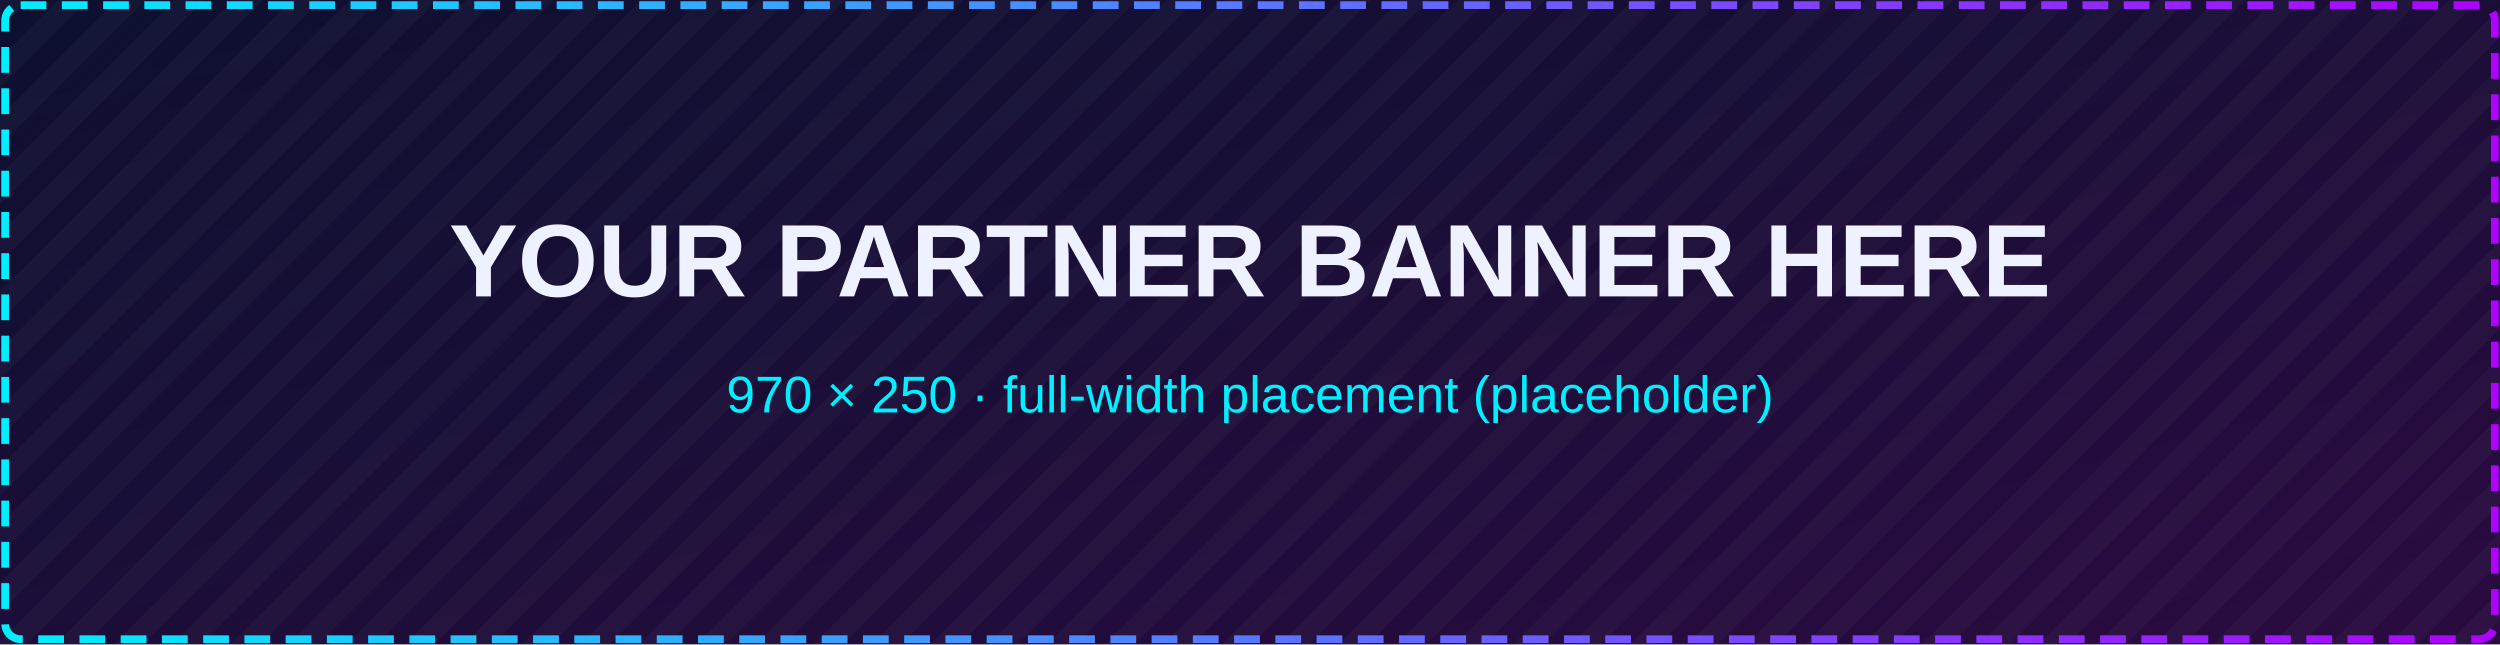
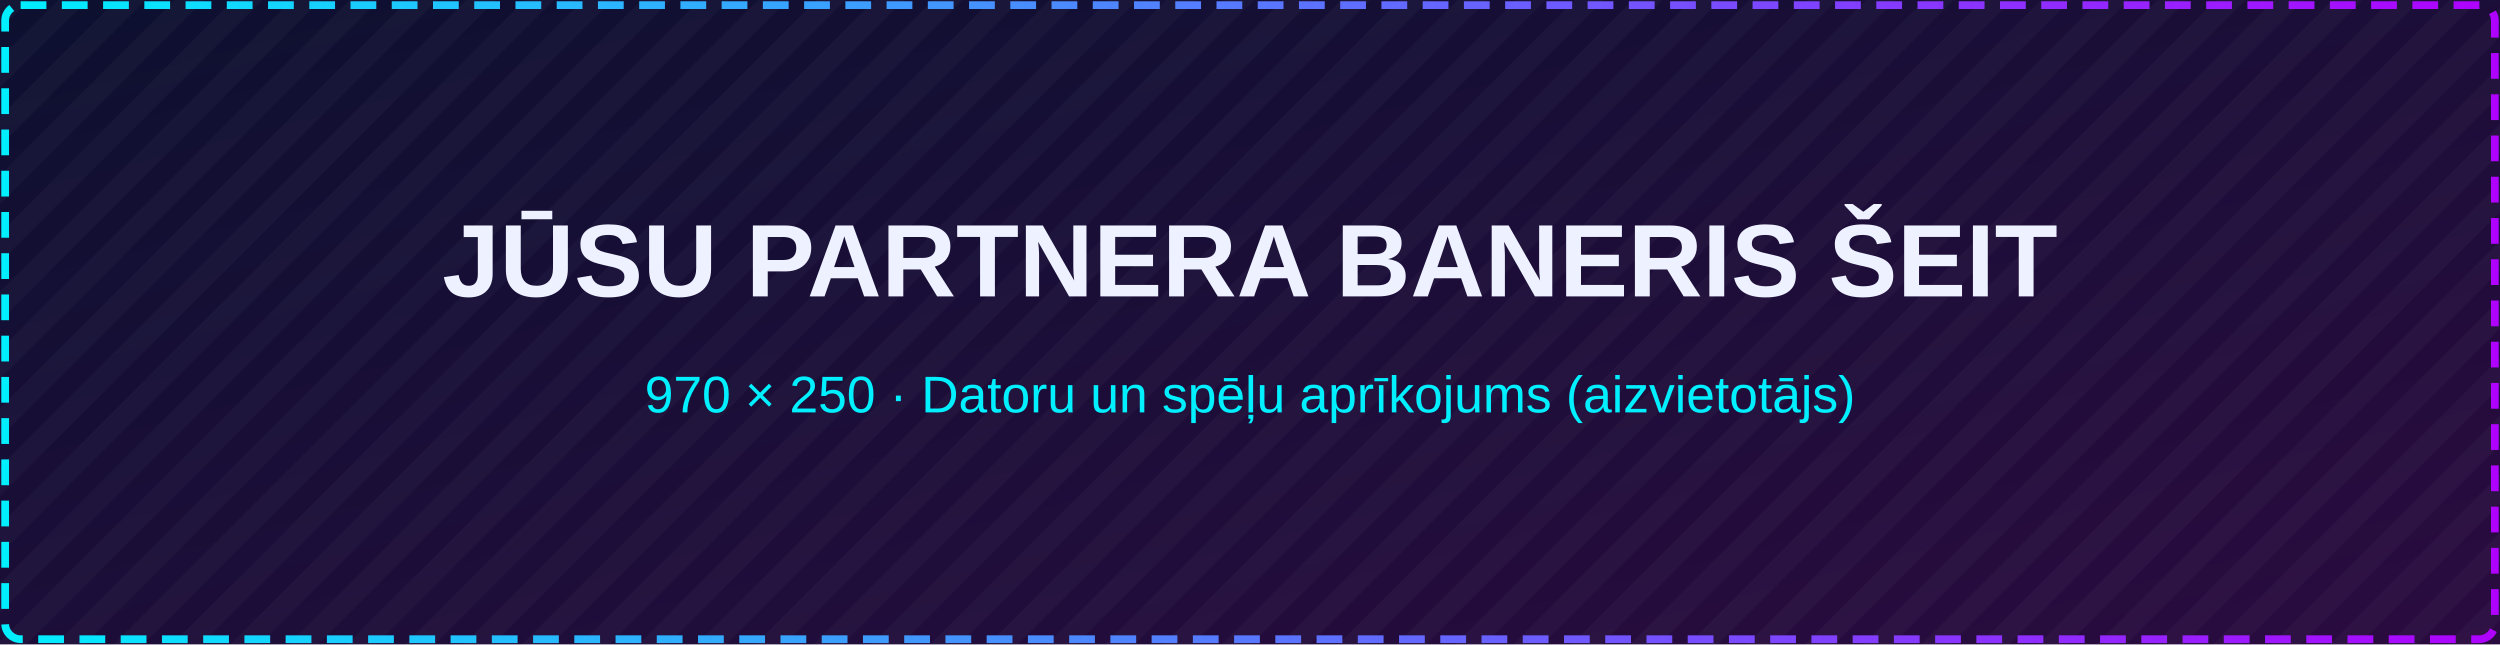
- <svg xmlns="http://www.w3.org/2000/svg" viewBox="0 0 970 250" width="970" height="250" role="img" aria-label="Placeholder partner banner 970x250">
+ <svg xmlns="http://www.w3.org/2000/svg" viewBox="0 0 970 250" width="970" height="250" role="img" aria-label="Partnera banera aizvietotājs 970x250">
  <defs>
    <linearGradient id="bg" x1="0" y1="0" x2="1" y2="1">
      <stop offset="0" stop-color="#0d1030" />
      <stop offset="1" stop-color="#2a0b40" />
    </linearGradient>
    <linearGradient id="n" x1="0" y1="0" x2="1" y2="0">
      <stop offset="0" stop-color="#00f0ff" />
      <stop offset="1" stop-color="#b000ff" />
    </linearGradient>
    <pattern id="p" width="16" height="16" patternUnits="userSpaceOnUse" patternTransform="rotate(45)">
      <rect width="8" height="16" fill="#ffffff" fill-opacity=".03" />
    </pattern>
  </defs>
  <rect width="970" height="250" fill="url(#bg)" />
  <rect width="970" height="250" fill="url(#p)" />
  <rect x="2" y="2" width="966" height="246" fill="none" stroke="url(#n)" stroke-width="3" stroke-dasharray="10 6" rx="6" />
-   <text x="485" y="115" text-anchor="middle" font-family="Arial, sans-serif" font-weight="800" font-size="40" fill="#eef1ff">YOUR PARTNER BANNER HERE</text>
-   <text x="485" y="160" text-anchor="middle" font-family="Arial, sans-serif" font-size="20" fill="#00f0ff">970 × 250 · full-width placement (placeholder)</text>
+   <g font-family="Arial, Helvetica, sans-serif" text-anchor="middle">
+     <text x="485" y="115" font-weight="800" font-size="40" fill="#eef1ff">JŪSU PARTNERA BANERIS ŠEIT</text>
+     <text x="485" y="160" font-size="20" fill="#00f0ff">970 × 250 · Datoru un spēļu aprīkojums (aizvietotājs)</text>
+   </g>
</svg>
